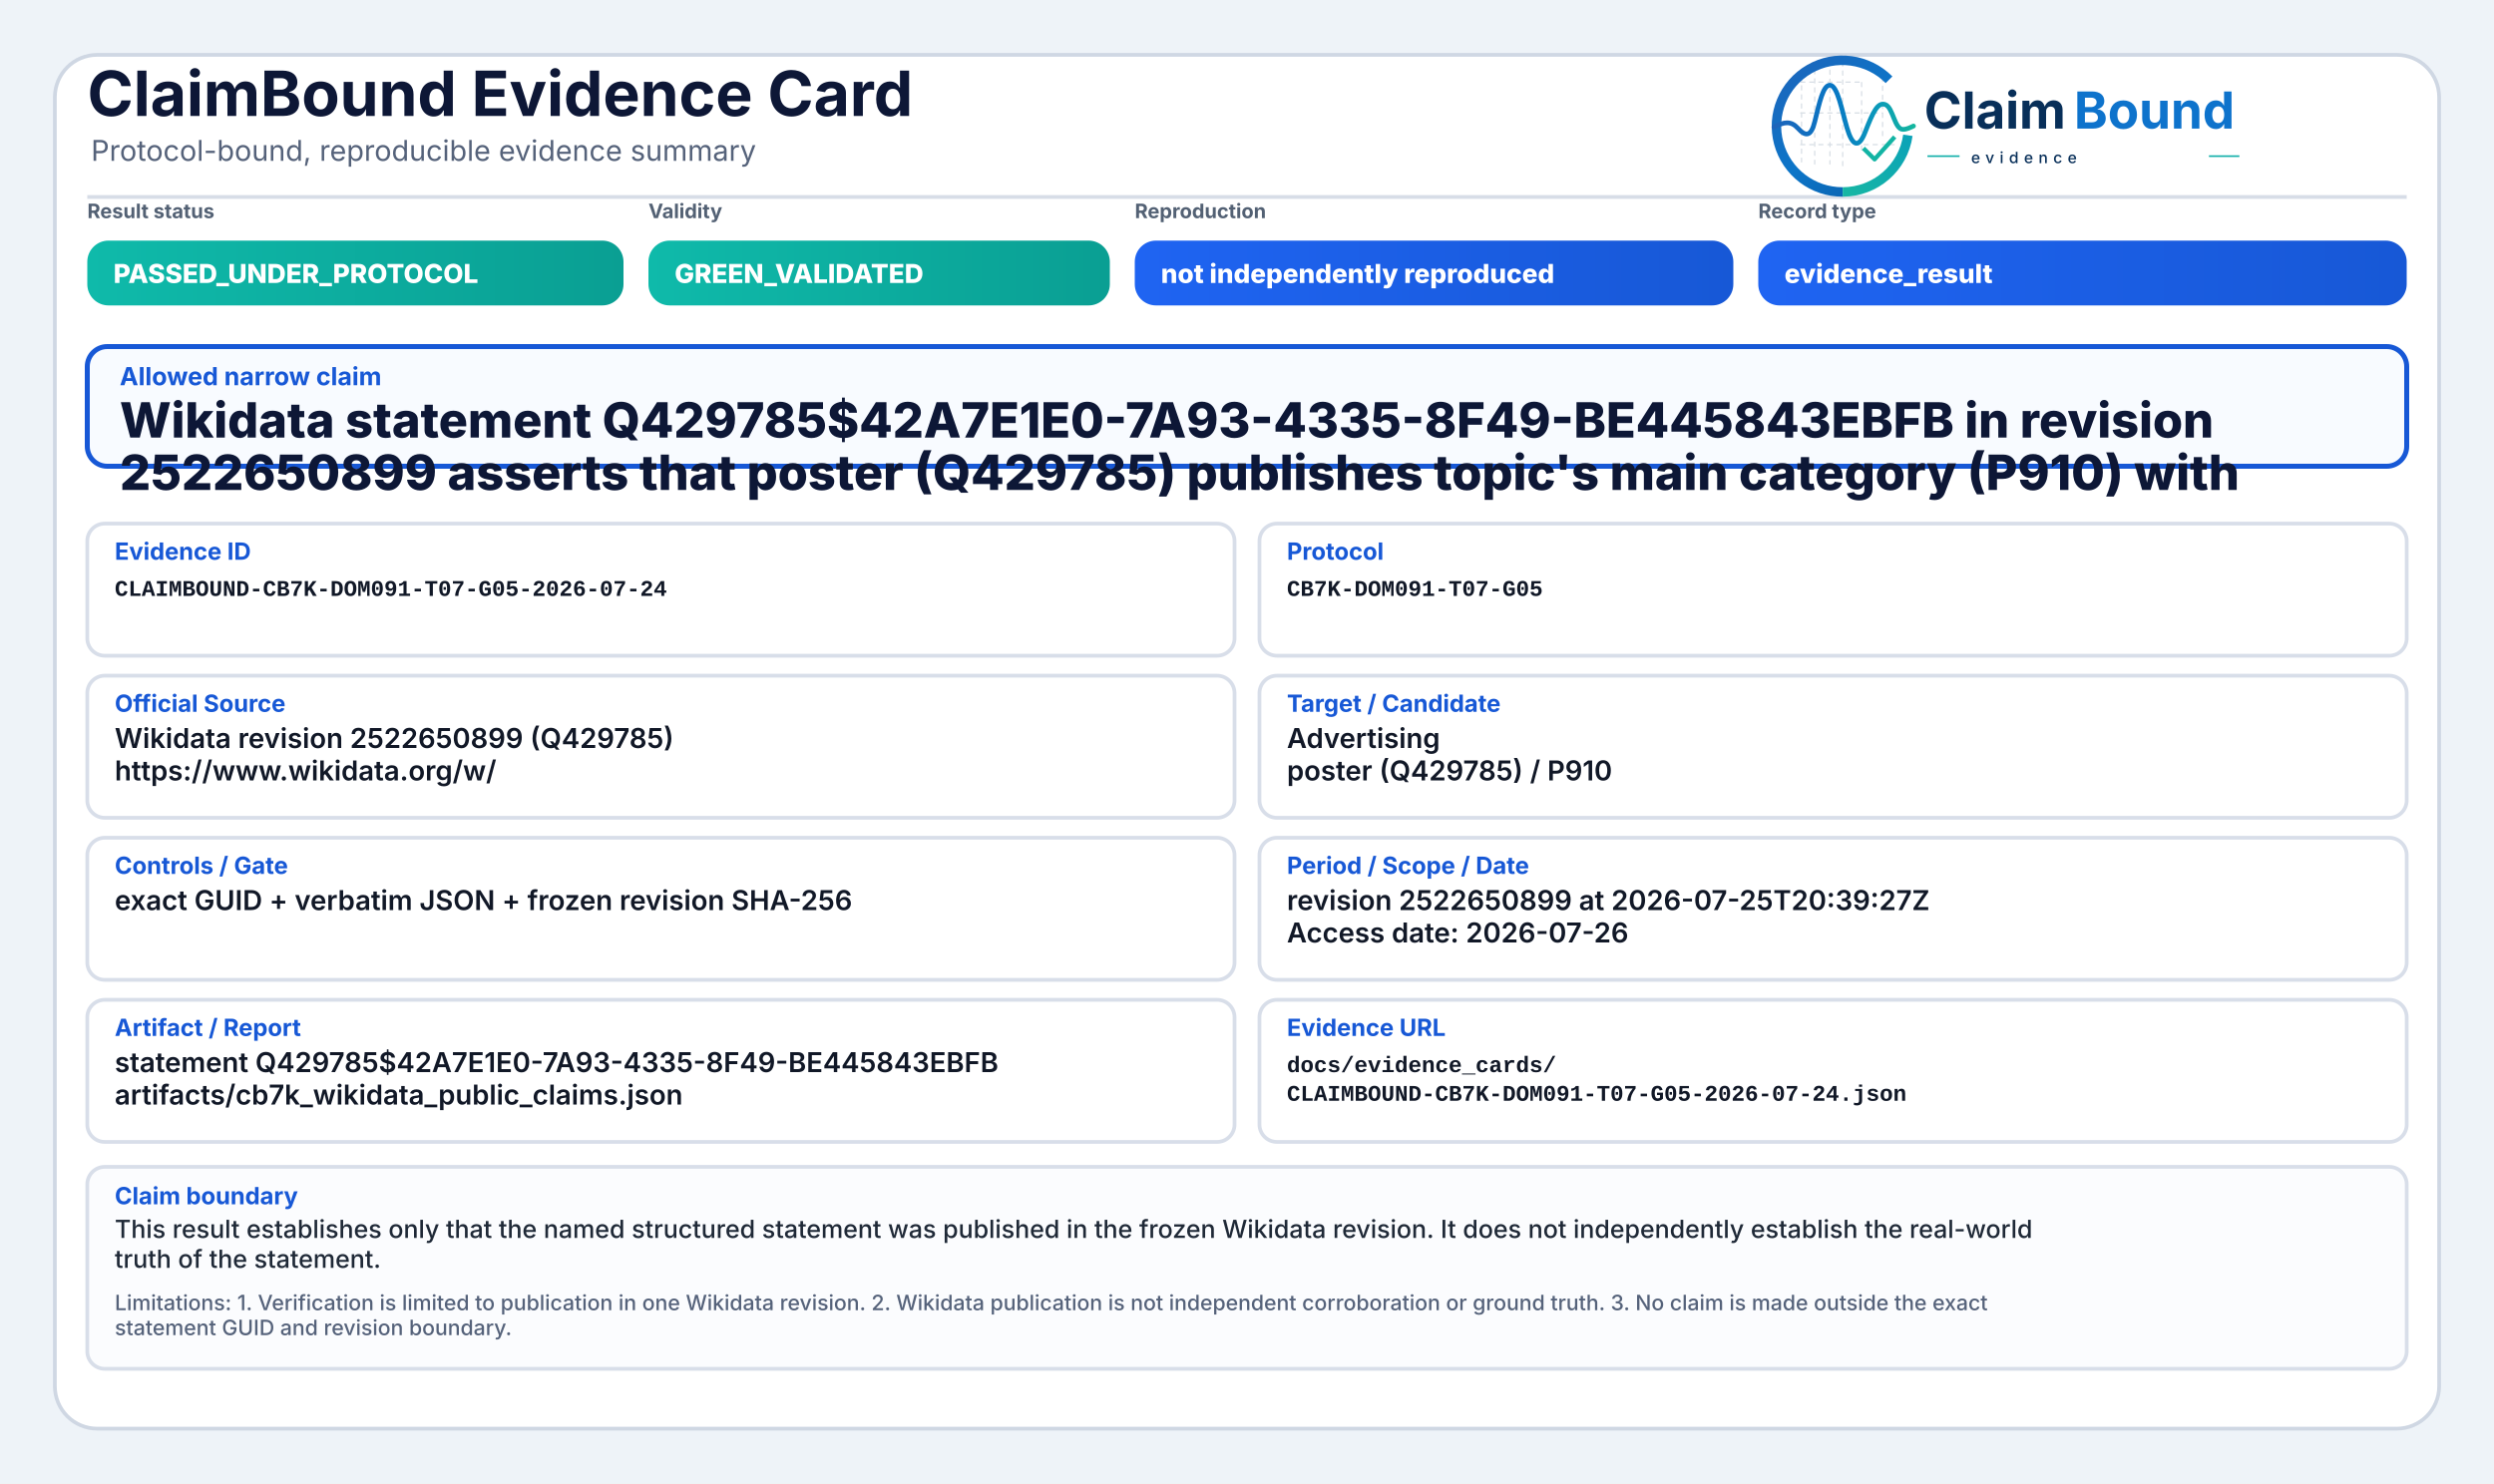
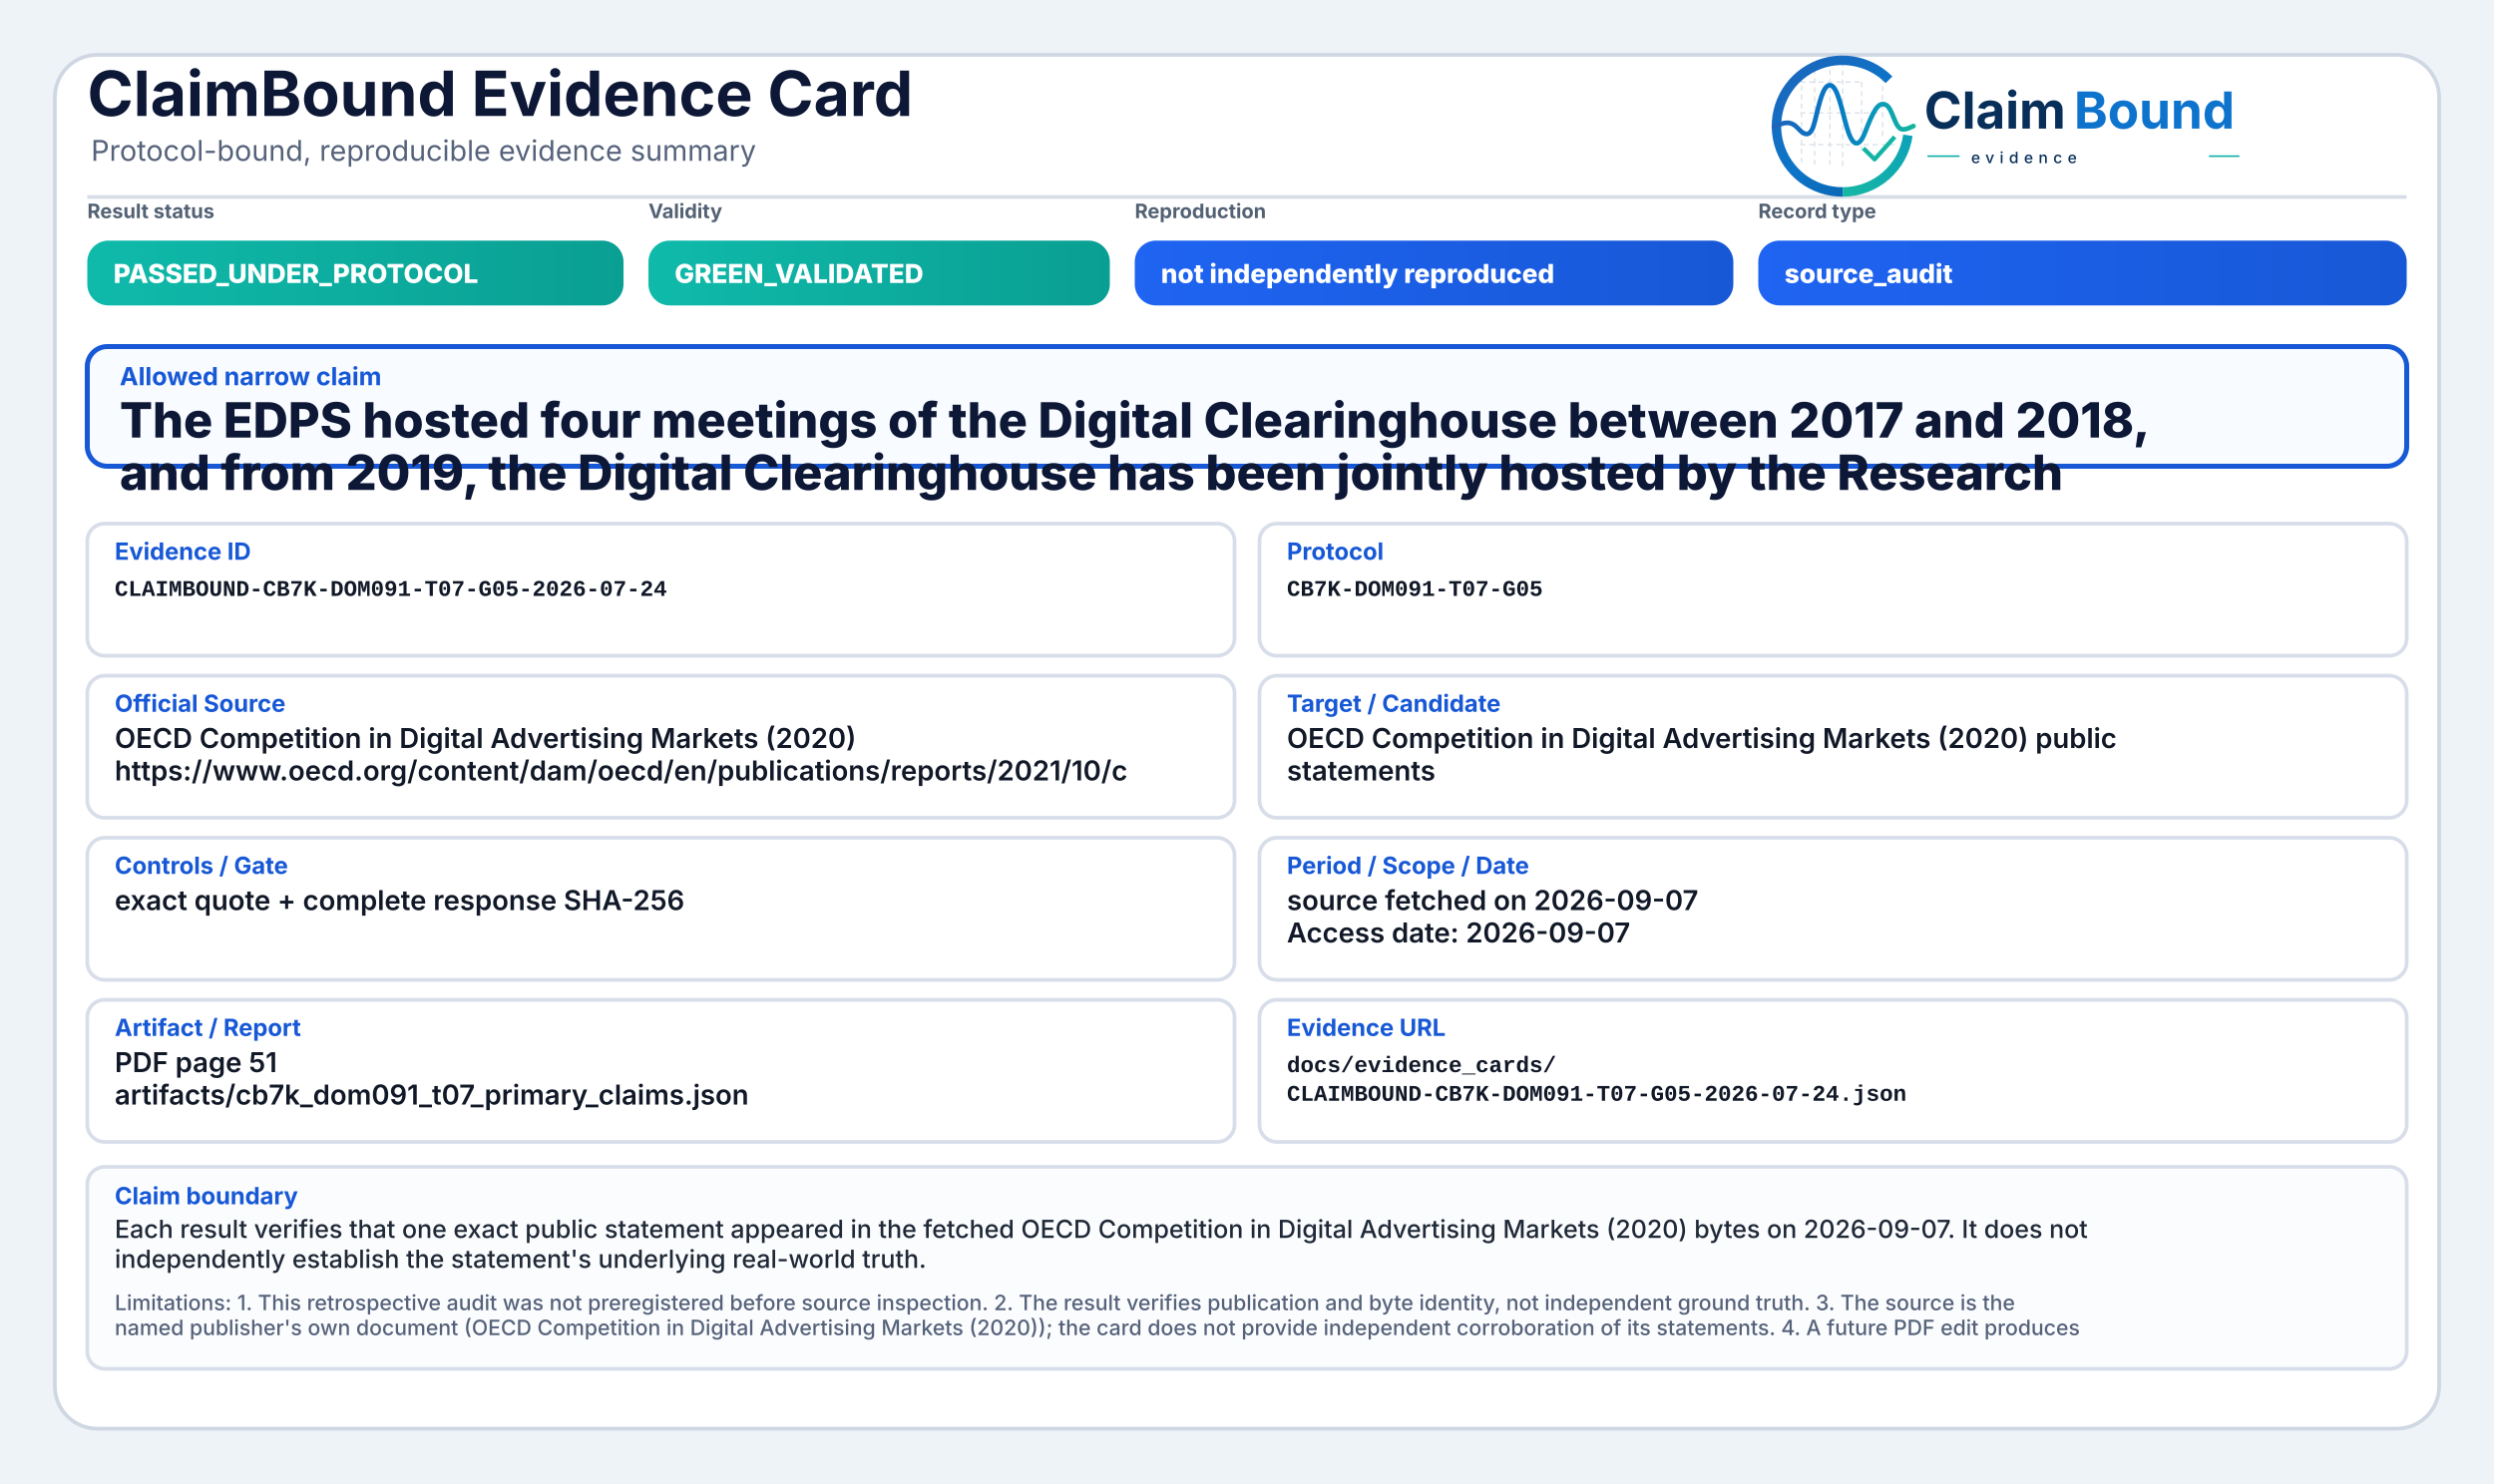
<svg xmlns="http://www.w3.org/2000/svg" width="2000" height="1190" viewBox="0 0 2000 1190" role="img" aria-label="ClaimBound Evidence Card">
  <defs>
    <linearGradient id="greenGrad" x1="0" y1="0" x2="1" y2="0">
      <stop offset="0%" stop-color="#0fbaaa" />
      <stop offset="100%" stop-color="#0a9f93" />
    </linearGradient>
    <linearGradient id="yellowGrad" x1="0" y1="0" x2="1" y2="0">
      <stop offset="0%" stop-color="#fbbf24" />
      <stop offset="100%" stop-color="#d97706" />
    </linearGradient>
    <linearGradient id="amberGrad" x1="0" y1="0" x2="1" y2="0">
      <stop offset="0%" stop-color="#f97316" />
      <stop offset="100%" stop-color="#c2410c" />
    </linearGradient>
    <linearGradient id="redGrad" x1="0" y1="0" x2="1" y2="0">
      <stop offset="0%" stop-color="#ef4444" />
      <stop offset="100%" stop-color="#b91c1c" />
    </linearGradient>
    <linearGradient id="grayGrad" x1="0" y1="0" x2="1" y2="0">
      <stop offset="0%" stop-color="#64748b" />
      <stop offset="100%" stop-color="#475569" />
    </linearGradient>
    <linearGradient id="blueGrad" x1="0" y1="0" x2="1" y2="0">
      <stop offset="0%" stop-color="#1f64f2" />
      <stop offset="100%" stop-color="#1758d6" />
    </linearGradient>
    <linearGradient id="logoRingBlue" x1="73" y1="453" x2="348" y2="793" gradientUnits="userSpaceOnUse">
      <stop offset="0" stop-color="#1E64BA" />
      <stop offset="0.55" stop-color="#0C75C8" />
      <stop offset="1" stop-color="#0A5FAB" />
    </linearGradient>
    <linearGradient id="logoRingTeal" x1="221" y1="792" x2="403" y2="594" gradientUnits="userSpaceOnUse">
      <stop offset="0" stop-color="#18B7A3" />
      <stop offset="1" stop-color="#089EBC" />
    </linearGradient>
    <linearGradient id="logoSignalGradient" x1="61" y1="628" x2="404" y2="628" gradientUnits="userSpaceOnUse">
      <stop offset="0" stop-color="#1E64BA" />
      <stop offset="0.43" stop-color="#0877C4" />
      <stop offset="0.72" stop-color="#0A97BB" />
      <stop offset="1" stop-color="#14B69E" />
    </linearGradient>
  </defs>
  <rect x="0" y="0" width="2000" height="1190" fill="#eef3f8" />
  <rect x="44" y="44" width="1912" height="1102" rx="34" fill="#ffffff" stroke="#cfd7e3" stroke-width="3" />
  <path d="M70 158 H1930" stroke="#d7dde7" stroke-width="3" />
  <text x="70" y="93" font-family="Inter, Segoe UI, Arial, sans-serif" font-size="50" font-weight="750" fill="#0d1736">ClaimBound Evidence Card</text>
  <text x="73" y="129" font-family="Inter, Segoe UI, Arial, sans-serif" font-size="23" font-weight="400" fill="#55627a">Protocol-bound, reproducible evidence summary</text>
  <g aria-label="ClaimBound evidence logo" transform="translate(1415,52) scale(0.33) translate(-40,-478)">
    <g stroke-linecap="butt" stroke-linejoin="round">
      <g stroke="#CBD3DC" stroke-width="3.2" stroke-linecap="round" stroke-dasharray="10 12" opacity="0.72">
        <path d="M130 507V714" />
        <path d="M162 490V719" />
        <path d="M199 491V719" />
        <path d="M230 471V726" />
        <path d="M276 521V690" />
        <path d="M327 508V650" />
        <path d="M128 520H277" />
        <path d="M128 595H327" />
        <path d="M128 672H355" />
      </g>
      <path d="M342.6 514.3A160 160 0 1 0 230 787" fill="none" stroke="url(#logoRingBlue)" stroke-width="23" />
      <path d="M230 787A160 160 0 0 0 388.4 649.3" fill="none" stroke="url(#logoRingTeal)" stroke-width="23" />
      <path d="M63 629.5C87 616.4 104.3 613.6 121.2 632.2C140.7 653.8 153.4 651.6 162.1 616.2C173.8 568.5 182.5 527.5 198.9 527.5C217.5 527.5 228.4 590.6 240.3 630.8C253.4 675.4 268.6 682.8 284.6 641.5C303.5 592.9 315.2 567.6 333.7 574.7C352.6 582 355.7 635.1 376.6 634.9C386.2 634.8 394 630.4 402 626.8" fill="none" stroke="url(#logoSignalGradient)" stroke-width="11.5" stroke-linecap="round" />
      <path d="M284 684.5L307.5 707.7L353 657" fill="none" stroke="#12B4A4" stroke-width="10.5" stroke-linecap="square" />
    </g>
    <text x="428" y="633" font-family="Inter, Segoe UI, Arial, sans-serif" font-size="124" font-weight="750" fill="#082F59" text-rendering="geometricPrecision">Claim</text>
    <text x="792" y="633" font-family="Inter, Segoe UI, Arial, sans-serif" font-size="124" font-weight="750" fill="#0E73CC" text-rendering="geometricPrecision">Bound</text>
    <line x1="436" y1="700" x2="514" y2="700" stroke="#11AFA9" stroke-width="4" />
    <text x="542" y="717" font-family="Inter, Segoe UI, Arial, sans-serif" font-size="38" font-weight="500" letter-spacing="13" fill="#082F59">evidence</text>
    <line x1="1120" y1="700" x2="1194" y2="700" stroke="#11AFA9" stroke-width="4" />
  </g>
  <text x="70" y="175" font-family="Inter, Segoe UI, Arial, sans-serif" font-size="16" font-weight="650" fill="#536174">Result status</text>
  <rect x="70" y="193" width="430" height="52" rx="17" fill="url(#greenGrad)" />
  <text x="91" y="227" font-family="Inter, Segoe UI, Arial, sans-serif" font-size="21" font-weight="800" fill="#ffffff">PASSED_UNDER_PROTOCOL</text>
  <text x="520" y="175" font-family="Inter, Segoe UI, Arial, sans-serif" font-size="16" font-weight="650" fill="#536174">Validity</text>
  <rect x="520" y="193" width="370" height="52" rx="17" fill="url(#greenGrad)" />
  <text x="541" y="227" font-family="Inter, Segoe UI, Arial, sans-serif" font-size="21" font-weight="800" fill="#ffffff">GREEN_VALIDATED</text>
  <text x="910" y="175" font-family="Inter, Segoe UI, Arial, sans-serif" font-size="16" font-weight="650" fill="#536174">Reproduction</text>
  <rect x="910" y="193" width="480" height="52" rx="17" fill="url(#blueGrad)" />
  <text x="931" y="227" font-family="Inter, Segoe UI, Arial, sans-serif" font-size="21" font-weight="800" fill="#ffffff">not independently reproduced</text>
  <text x="1410" y="175" font-family="Inter, Segoe UI, Arial, sans-serif" font-size="16" font-weight="650" fill="#536174">Record type</text>
  <rect x="1410" y="193" width="520" height="52" rx="17" fill="url(#blueGrad)" />
-   <text x="1431" y="227" font-family="Inter, Segoe UI, Arial, sans-serif" font-size="21" font-weight="800" fill="#ffffff">evidence_result</text>
+   <text x="1431" y="227" font-family="Inter, Segoe UI, Arial, sans-serif" font-size="21" font-weight="800" fill="#ffffff">source_audit</text>
  <rect x="70" y="278" width="1860" height="96" rx="16" fill="#f8fbff" stroke="#1758d6" stroke-width="4" />
  <text x="96" y="309" font-family="Inter, Segoe UI, Arial, sans-serif" font-size="20" font-weight="750" fill="#1758d6">Allowed narrow claim</text>
-   <text x="96" y="351" font-family="Inter, Segoe UI, Arial, sans-serif" font-size="39" font-weight="800" fill="#0d1736">Wikidata statement Q429785$42A7E1E0-7A93-4335-8F49-BE445843EBFB in revision</text>
-   <text x="96" y="393" font-family="Inter, Segoe UI, Arial, sans-serif" font-size="39" font-weight="800" fill="#0d1736">2522650899 asserts that poster (Q429785) publishes topic's main category (P910) with</text>
+   <text x="96" y="351" font-family="Inter, Segoe UI, Arial, sans-serif" font-size="39" font-weight="800" fill="#0d1736">The EDPS hosted four meetings of the Digital Clearinghouse between 2017 and 2018,</text>
+   <text x="96" y="393" font-family="Inter, Segoe UI, Arial, sans-serif" font-size="39" font-weight="800" fill="#0d1736">and from 2019, the Digital Clearinghouse has been jointly hosted by the Research</text>
  <rect x="70" y="420" width="920" height="106" rx="14" fill="#ffffff" stroke="#d8dee9" stroke-width="3" />
  <text x="92" y="449" font-family="Inter, Segoe UI, Arial, sans-serif" font-size="19" font-weight="750" fill="#1758d6">Evidence ID</text>
  <text x="92" y="478" font-family="SFMono-Regular, Consolas, Liberation Mono, monospace" font-size="18" font-weight="600" fill="#111827">CLAIMBOUND-CB7K-DOM091-T07-G05-2026-07-24</text>
  <rect x="1010" y="420" width="920" height="106" rx="14" fill="#ffffff" stroke="#d8dee9" stroke-width="3" />
  <text x="1032" y="449" font-family="Inter, Segoe UI, Arial, sans-serif" font-size="19" font-weight="750" fill="#1758d6">Protocol</text>
  <text x="1032" y="478" font-family="SFMono-Regular, Consolas, Liberation Mono, monospace" font-size="18" font-weight="600" fill="#111827">CB7K-DOM091-T07-G05</text>
  <rect x="70" y="542" width="920" height="114" rx="14" fill="#ffffff" stroke="#d8dee9" stroke-width="3" />
  <text x="92" y="571" font-family="Inter, Segoe UI, Arial, sans-serif" font-size="19" font-weight="750" fill="#1758d6">Official Source</text>
-   <text x="92" y="600" font-family="Inter, Segoe UI, Arial, sans-serif" font-size="22" font-weight="600" fill="#111827">Wikidata revision 2522650899 (Q429785)</text>
-   <text x="92" y="626" font-family="Inter, Segoe UI, Arial, sans-serif" font-size="22" font-weight="600" fill="#111827">https://www.wikidata.org/w/</text>
+   <text x="92" y="600" font-family="Inter, Segoe UI, Arial, sans-serif" font-size="22" font-weight="600" fill="#111827">OECD Competition in Digital Advertising Markets (2020)</text>
+   <text x="92" y="626" font-family="Inter, Segoe UI, Arial, sans-serif" font-size="22" font-weight="600" fill="#111827">https://www.oecd.org/content/dam/oecd/en/publications/reports/2021/10/c</text>
  <rect x="1010" y="542" width="920" height="114" rx="14" fill="#ffffff" stroke="#d8dee9" stroke-width="3" />
  <text x="1032" y="571" font-family="Inter, Segoe UI, Arial, sans-serif" font-size="19" font-weight="750" fill="#1758d6">Target / Candidate</text>
-   <text x="1032" y="600" font-family="Inter, Segoe UI, Arial, sans-serif" font-size="22" font-weight="600" fill="#111827">Advertising</text>
-   <text x="1032" y="626" font-family="Inter, Segoe UI, Arial, sans-serif" font-size="22" font-weight="600" fill="#111827">poster (Q429785) / P910</text>
+   <text x="1032" y="600" font-family="Inter, Segoe UI, Arial, sans-serif" font-size="22" font-weight="600" fill="#111827">OECD Competition in Digital Advertising Markets (2020) public</text>
+   <text x="1032" y="626" font-family="Inter, Segoe UI, Arial, sans-serif" font-size="22" font-weight="600" fill="#111827">statements</text>
  <rect x="70" y="672" width="920" height="114" rx="14" fill="#ffffff" stroke="#d8dee9" stroke-width="3" />
  <text x="92" y="701" font-family="Inter, Segoe UI, Arial, sans-serif" font-size="19" font-weight="750" fill="#1758d6">Controls / Gate</text>
-   <text x="92" y="730" font-family="Inter, Segoe UI, Arial, sans-serif" font-size="22" font-weight="600" fill="#111827">exact GUID + verbatim JSON + frozen revision SHA-256</text>
+   <text x="92" y="730" font-family="Inter, Segoe UI, Arial, sans-serif" font-size="22" font-weight="600" fill="#111827">exact quote + complete response SHA-256</text>
  <rect x="1010" y="672" width="920" height="114" rx="14" fill="#ffffff" stroke="#d8dee9" stroke-width="3" />
  <text x="1032" y="701" font-family="Inter, Segoe UI, Arial, sans-serif" font-size="19" font-weight="750" fill="#1758d6">Period / Scope / Date</text>
-   <text x="1032" y="730" font-family="Inter, Segoe UI, Arial, sans-serif" font-size="22" font-weight="600" fill="#111827">revision 2522650899 at 2026-07-25T20:39:27Z</text>
-   <text x="1032" y="756" font-family="Inter, Segoe UI, Arial, sans-serif" font-size="22" font-weight="600" fill="#111827">Access date: 2026-07-26</text>
+   <text x="1032" y="730" font-family="Inter, Segoe UI, Arial, sans-serif" font-size="22" font-weight="600" fill="#111827">source fetched on 2026-09-07</text>
+   <text x="1032" y="756" font-family="Inter, Segoe UI, Arial, sans-serif" font-size="22" font-weight="600" fill="#111827">Access date: 2026-09-07</text>
  <rect x="70" y="802" width="920" height="114" rx="14" fill="#ffffff" stroke="#d8dee9" stroke-width="3" />
  <text x="92" y="831" font-family="Inter, Segoe UI, Arial, sans-serif" font-size="19" font-weight="750" fill="#1758d6">Artifact / Report</text>
-   <text x="92" y="860" font-family="Inter, Segoe UI, Arial, sans-serif" font-size="22" font-weight="600" fill="#111827">statement Q429785$42A7E1E0-7A93-4335-8F49-BE445843EBFB</text>
-   <text x="92" y="886" font-family="Inter, Segoe UI, Arial, sans-serif" font-size="22" font-weight="600" fill="#111827">artifacts/cb7k_wikidata_public_claims.json</text>
+   <text x="92" y="860" font-family="Inter, Segoe UI, Arial, sans-serif" font-size="22" font-weight="600" fill="#111827">PDF page 51</text>
+   <text x="92" y="886" font-family="Inter, Segoe UI, Arial, sans-serif" font-size="22" font-weight="600" fill="#111827">artifacts/cb7k_dom091_t07_primary_claims.json</text>
  <rect x="1010" y="802" width="920" height="114" rx="14" fill="#ffffff" stroke="#d8dee9" stroke-width="3" />
  <text x="1032" y="831" font-family="Inter, Segoe UI, Arial, sans-serif" font-size="19" font-weight="750" fill="#1758d6">Evidence URL</text>
  <text x="1032" y="860" font-family="SFMono-Regular, Consolas, Liberation Mono, monospace" font-size="18" font-weight="600" fill="#111827">docs/evidence_cards/</text>
  <text x="1032" y="883" font-family="SFMono-Regular, Consolas, Liberation Mono, monospace" font-size="18" font-weight="600" fill="#111827">CLAIMBOUND-CB7K-DOM091-T07-G05-2026-07-24.json</text>
  <rect x="70" y="936" width="1860" height="162" rx="14" fill="#fbfcfe" stroke="#d8dee9" stroke-width="3" />
  <text x="92" y="966" font-family="Inter, Segoe UI, Arial, sans-serif" font-size="19" font-weight="750" fill="#1758d6">Claim boundary</text>
-   <text x="92" y="993" font-family="Inter, Segoe UI, Arial, sans-serif" font-size="20" font-weight="500" fill="#1f2937">This result establishes only that the named structured statement was published in the frozen Wikidata revision. It does not independently establish the real-world</text>
-   <text x="92" y="1017" font-family="Inter, Segoe UI, Arial, sans-serif" font-size="20" font-weight="500" fill="#1f2937">truth of the statement.</text>
-   <text x="92" y="1051" font-family="Inter, Segoe UI, Arial, sans-serif" font-size="17" font-weight="500" fill="#55627a">Limitations: 1. Verification is limited to publication in one Wikidata revision. 2. Wikidata publication is not independent corroboration or ground truth. 3. No claim is made outside the exact</text>
-   <text x="92" y="1071" font-family="Inter, Segoe UI, Arial, sans-serif" font-size="17" font-weight="500" fill="#55627a">statement GUID and revision boundary.</text>
+   <text x="92" y="993" font-family="Inter, Segoe UI, Arial, sans-serif" font-size="20" font-weight="500" fill="#1f2937">Each result verifies that one exact public statement appeared in the fetched OECD Competition in Digital Advertising Markets (2020) bytes on 2026-09-07. It does not</text>
+   <text x="92" y="1017" font-family="Inter, Segoe UI, Arial, sans-serif" font-size="20" font-weight="500" fill="#1f2937">independently establish the statement's underlying real-world truth.</text>
+   <text x="92" y="1051" font-family="Inter, Segoe UI, Arial, sans-serif" font-size="17" font-weight="500" fill="#55627a">Limitations: 1. This retrospective audit was not preregistered before source inspection. 2. The result verifies publication and byte identity, not independent ground truth. 3. The source is the</text>
+   <text x="92" y="1071" font-family="Inter, Segoe UI, Arial, sans-serif" font-size="17" font-weight="500" fill="#55627a">named publisher's own document (OECD Competition in Digital Advertising Markets (2020)); the card does not provide independent corroboration of its statements. 4. A future PDF edit produces</text>
</svg>
